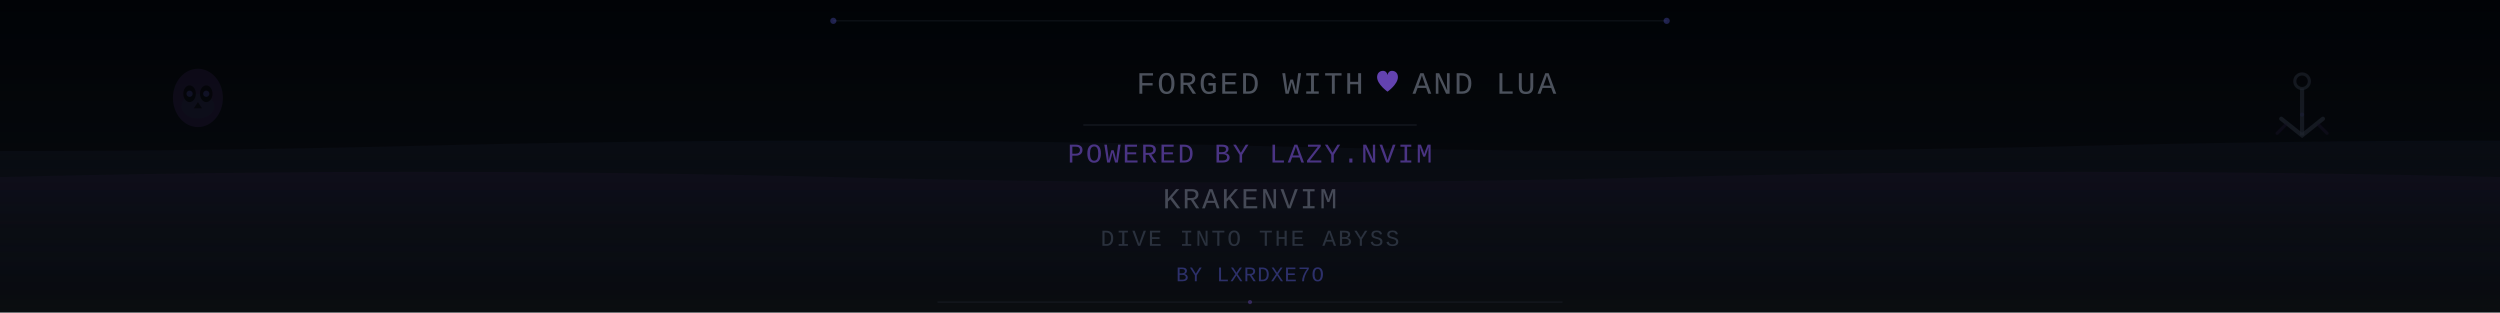
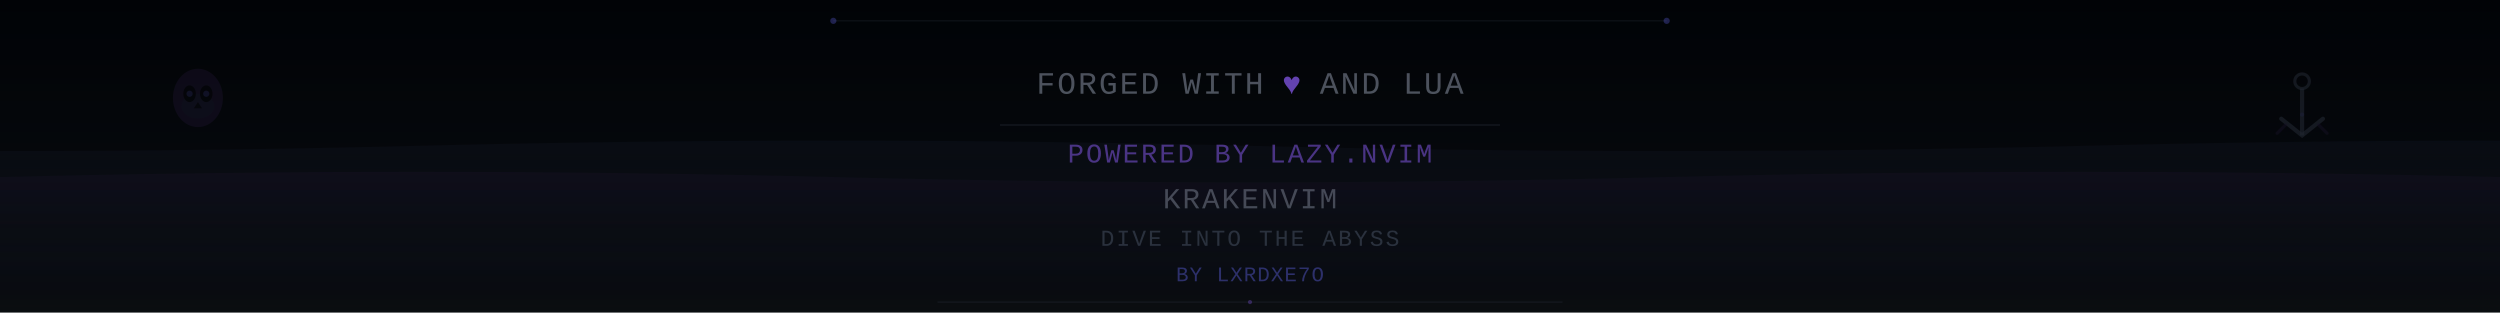
<svg xmlns="http://www.w3.org/2000/svg" width="1200" height="150" viewBox="0 0 1200 150">
  <defs>
    <linearGradient id="abyssFooter" x1="0%" y1="0%" x2="0%" y2="100%">
      <stop offset="0%" style="stop-color:#010409;stop-opacity:1" />
      <stop offset="100%" style="stop-color:#0d1117;stop-opacity:1" />
    </linearGradient>
    <linearGradient id="depthWave1" x1="0%" y1="0%" x2="0%" y2="100%">
      <stop offset="0%" style="stop-color:#1a1f35;stop-opacity:0.2" />
      <stop offset="100%" style="stop-color:#0d1117;stop-opacity:0.05" />
    </linearGradient>
    <linearGradient id="depthWave2" x1="0%" y1="0%" x2="0%" y2="100%">
      <stop offset="0%" style="stop-color:#2d1b47;stop-opacity:0.15" />
      <stop offset="100%" style="stop-color:#0d1117;stop-opacity:0.03" />
    </linearGradient>
    <style>
      @keyframes waveSlowDrift {
        0% { transform: translateX(0); }
        100% { transform: translateX(-600px); }
      }
      
      @keyframes waveFastDrift {
        0% { transform: translateX(0); }
        100% { transform: translateX(600px); }
      }
      
      @keyframes debrisRise {
        0% { transform: translateY(0) rotate(0deg); opacity: 0; }
        15% { opacity: 0.2; }
        85% { opacity: 0.1; }
        100% { transform: translateY(-90px) rotate(180deg); opacity: 0; }
      }
      
      @keyframes skullFloat {
        0%, 100% { transform: translateY(0) rotate(-5deg); }
        50% { transform: translateY(-4px) rotate(5deg); }
      }
      
      @keyframes anchorSway {
        0%, 100% { transform: translateY(0) rotate(0deg); }
        50% { transform: translateY(-3px) rotate(-2deg); }
      }
      
      @keyframes heartDarkBeat {
        0%, 100% { transform: scale(1); opacity: 0.7; }
        15%, 35% { transform: scale(1.08); opacity: 0.85; }
        25%, 45% { transform: scale(1); opacity: 0.7; }
      }
      
      @keyframes glowPulse {
        0%, 100% { opacity: 0.3; }
        50% { opacity: 0.5; }
      }
      
      .wave1 {
        animation: waveSlowDrift 30s linear infinite;
      }
      
      .wave2 {
        animation: waveFastDrift 25s linear infinite;
      }
      
      .debris {
        animation: debrisRise 8s ease-in-out infinite;
      }
      
      .skull {
        animation: skullFloat 4s ease-in-out infinite;
      }
      
      .anchor {
        animation: anchorSway 3.5s ease-in-out infinite;
      }
      
      .heart {
        animation: heartDarkBeat 2s ease-in-out infinite;
        transform-origin: center;
      }
      
      .glow {
        animation: glowPulse 3s ease-in-out infinite;
      }
    </style>
  </defs>
  <rect width="1200" height="150" fill="url(#abyssFooter)" />
  <rect width="1200" height="150" fill="#000000" opacity="0.3" />
  <g class="wave1">
    <path d="M -600,70 Q -400,65 -200,70 Q 0,75 200,70 Q 400,65 600,70 Q 800,75 1000,70 Q 1200,65 1400,70 Q 1600,75 1800,70 L 1800,150 L -600,150 Z" fill="url(#depthWave1)" />
  </g>
  <g class="wave2">
    <path d="M 0,85 Q 200,80 400,85 Q 600,90 800,85 Q 1000,80 1200,85 L 1200,150 L 0,150 Z" fill="url(#depthWave2)" />
  </g>
  <ellipse class="debris" cx="180" cy="140" r="1.5" fill="#4a5568" opacity="0.2" style="animation-delay: 0s" />
  <ellipse class="debris" cx="380" cy="145" r="1.2" fill="#6366f1" opacity="0.15" style="animation-delay: 2s" />
  <ellipse class="debris" cx="580" cy="142" r="1.3" fill="#4a5568" opacity="0.18" style="animation-delay: 4s" />
  <ellipse class="debris" cx="780" cy="147" r="1.1" fill="#6366f1" opacity="0.15" style="animation-delay: 6s" />
  <ellipse class="debris" cx="980" cy="143" r="1.4" fill="#4a5568" opacity="0.2" style="animation-delay: 3s" />
  <g class="skull" transform="translate(80, 35)" opacity="0.4" style="animation-delay: 0s">
    <ellipse cx="15" cy="12" rx="12" ry="14" fill="#2d1b47" opacity="0.6" />
    <ellipse cx="15" cy="16" rx="8" ry="6" fill="#1a1f35" opacity="0.5" />
    <ellipse cx="11" cy="10" rx="3" ry="4" fill="#000000" opacity="0.8" />
    <ellipse cx="19" cy="10" rx="3" ry="4" fill="#000000" opacity="0.8" />
    <circle cx="11" cy="10" r="1.5" fill="#6366f1" opacity="0.3" class="glow" />
    <circle cx="19" cy="10" r="1.5" fill="#6366f1" opacity="0.3" class="glow" />
    <path d="M 15,14 L 13,17 L 17,17 Z" fill="#000000" opacity="0.7" />
  </g>
  <g class="anchor" transform="translate(1090, 35)" opacity="0.4" style="animation-delay: 0.5s">
    <circle cx="15" cy="4" r="3.5" fill="none" stroke="#4a5568" stroke-width="1.5" opacity="0.6" />
    <line x1="15" y1="7.5" x2="15" y2="30" stroke="#4a5568" stroke-width="2" opacity="0.6" />
    <path d="M 5,22 L 15,30 L 25,22" fill="none" stroke="#4a5568" stroke-width="2" stroke-linecap="round" opacity="0.6" />
    <line x1="7" y1="25" x2="3" y2="29" stroke="#2d1b47" stroke-width="1.5" stroke-linecap="round" opacity="0.5" />
    <line x1="23" y1="25" x2="27" y2="29" stroke="#2d1b47" stroke-width="1.5" stroke-linecap="round" opacity="0.5" />
    <circle cx="15" cy="20" r="1" fill="#6366f1" opacity="0.2" class="glow" />
  </g>
-   <text x="600" y="45" font-family="'Courier New', monospace" font-size="15" fill="#6b7280" text-anchor="middle" opacity="0.7" letter-spacing="1">
-     FORGED WITH
-   </text>
-   <g class="heart" transform="translate(661, 34)">
-     <path d="M 0,3 C 0,1.2 1.2,0 2.8,0 C 4,0 4.8,0.8 5,2 C 5.2,0.8 6,0 7.2,0 C 8.8,0 10,1.2 10,3 C 10,6.5 5,10 5,10 C 5,10 0,6.5 0,3 Z" fill="#8b5cf6" opacity="0.7" />
+   <g text-anchor="middle">
+     <text x="600" y="45" font-family="'Courier New', monospace" font-size="15" fill="#6b7280" opacity="0.7" letter-spacing="1">
+       <tspan>FORGED WITH </tspan>
+       <tspan fill="#8b5cf6" opacity="0.8">♥</tspan>
+       <tspan> AND LUA</tspan>
+     </text>
  </g>
-   <text x="678" y="45" font-family="'Courier New', monospace" font-size="15" fill="#6b7280" text-anchor="start" opacity="0.7" letter-spacing="1">
-     AND LUA
-   </text>
-   <line x1="520" y1="60" x2="680" y2="60" stroke="#4a5568" stroke-width="0.5" opacity="0.3" />
+   <line x1="480" y1="60" x2="720" y2="60" stroke="#4a5568" stroke-width="0.5" opacity="0.3" />
  <text x="600" y="78" font-family="'Courier New', monospace" font-size="13" fill="#8b5cf6" text-anchor="middle" opacity="0.5" letter-spacing="1">
    POWERED BY LAZY.NVIM
  </text>
  <text x="600" y="100" font-family="'Courier New', monospace" font-size="14" fill="#6b7280" text-anchor="middle" opacity="0.6" letter-spacing="1">
    KRAKENVIM
  </text>
  <text x="600" y="118" font-family="'Courier New', monospace" font-size="11" fill="#4a5568" text-anchor="middle" opacity="0.5" letter-spacing="1">
    DIVE INTO THE ABYSS
  </text>
  <text x="600" y="135" font-family="'Courier New', monospace" font-size="10" fill="#6366f1" text-anchor="middle" opacity="0.4" letter-spacing="0.5">
    BY LXRDXE7O
  </text>
  <line x1="400" y1="10" x2="800" y2="10" stroke="#4a5568" stroke-width="0.5" opacity="0.2" />
  <circle cx="400" cy="10" r="1.5" fill="#6366f1" opacity="0.3" class="glow" />
  <circle cx="800" cy="10" r="1.5" fill="#6366f1" opacity="0.3" class="glow" />
  <line x1="450" y1="145" x2="750" y2="145" stroke="#4a5568" stroke-width="0.5" opacity="0.2" />
  <circle cx="600" cy="145" r="1" fill="#8b5cf6" opacity="0.3" class="glow" />
</svg>
